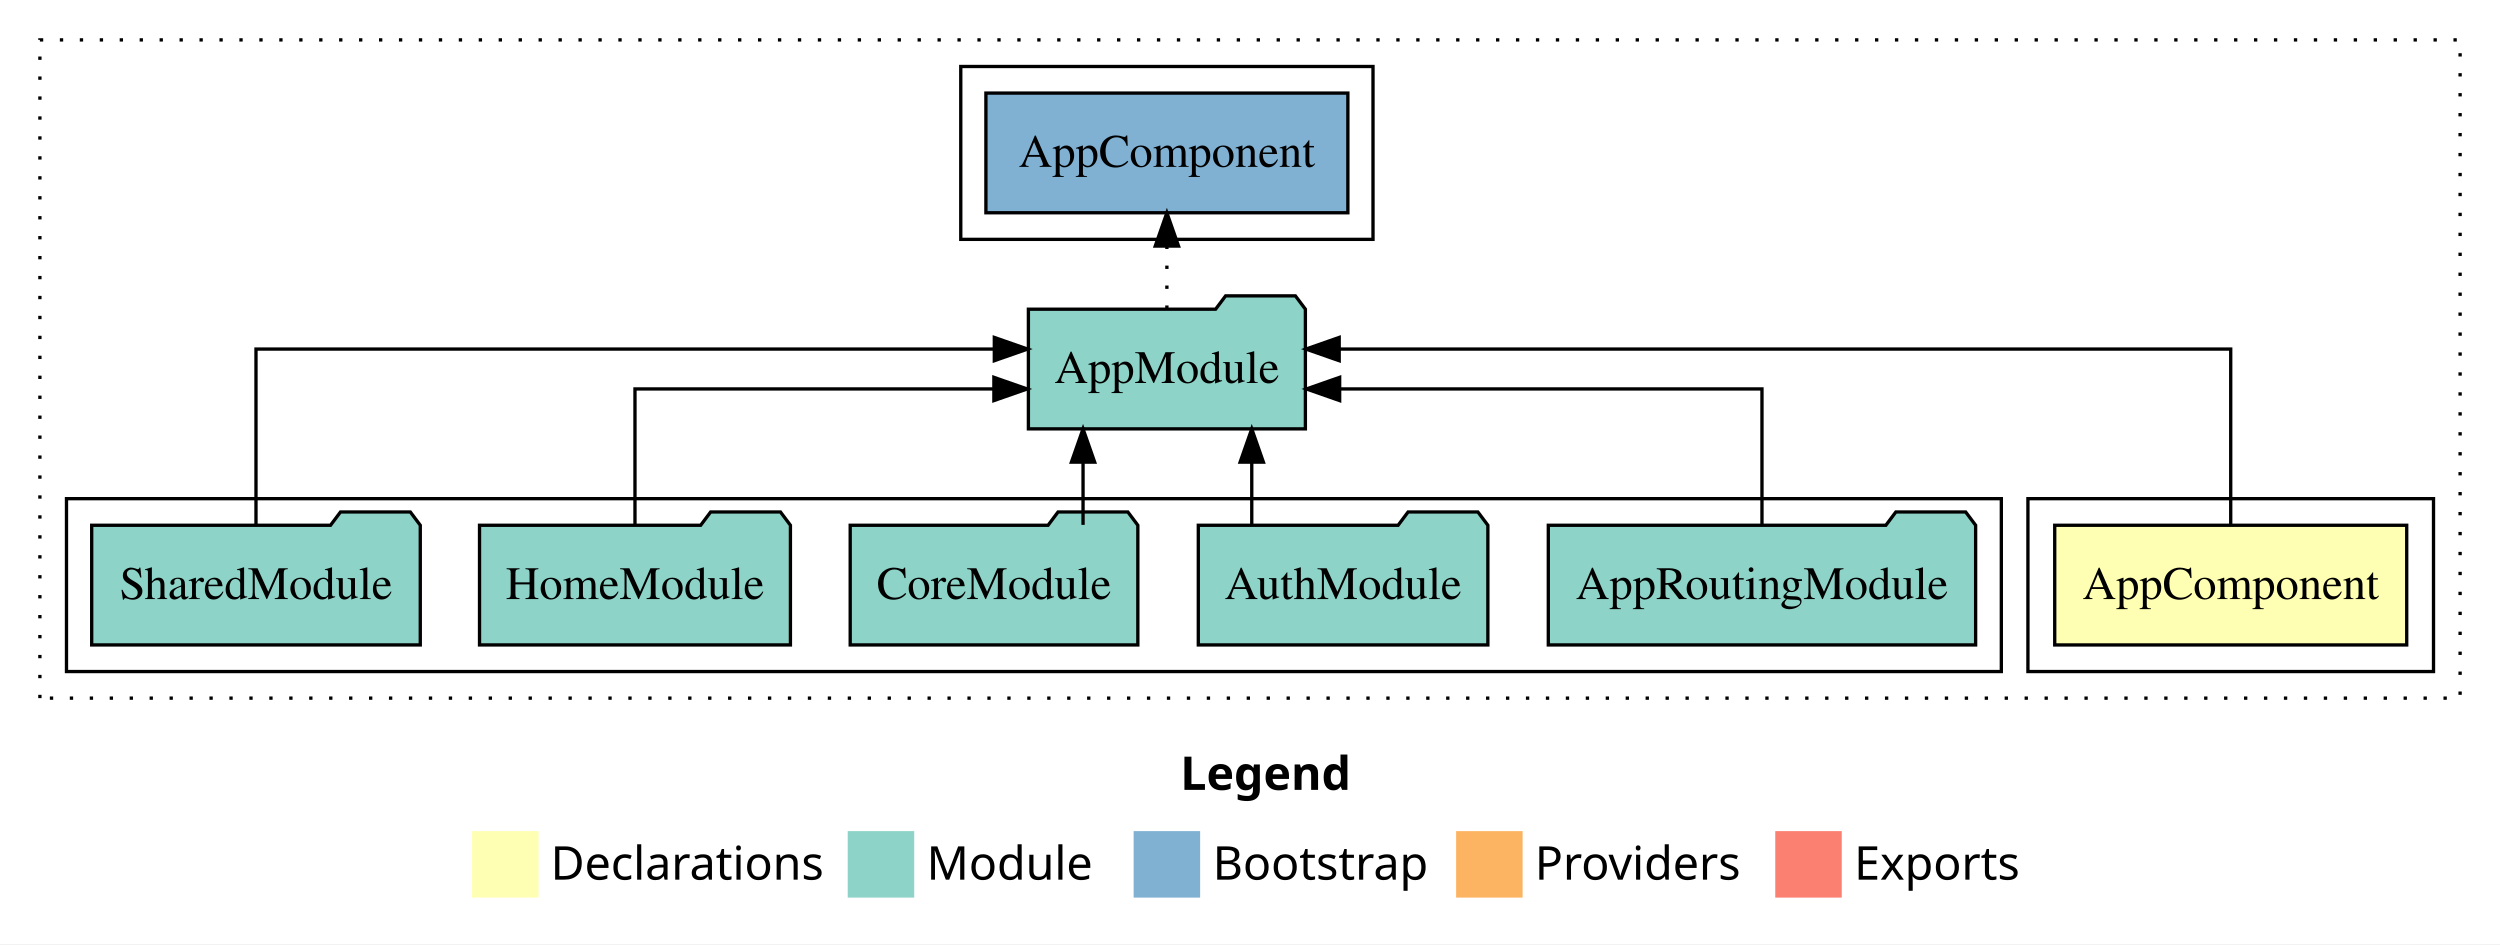
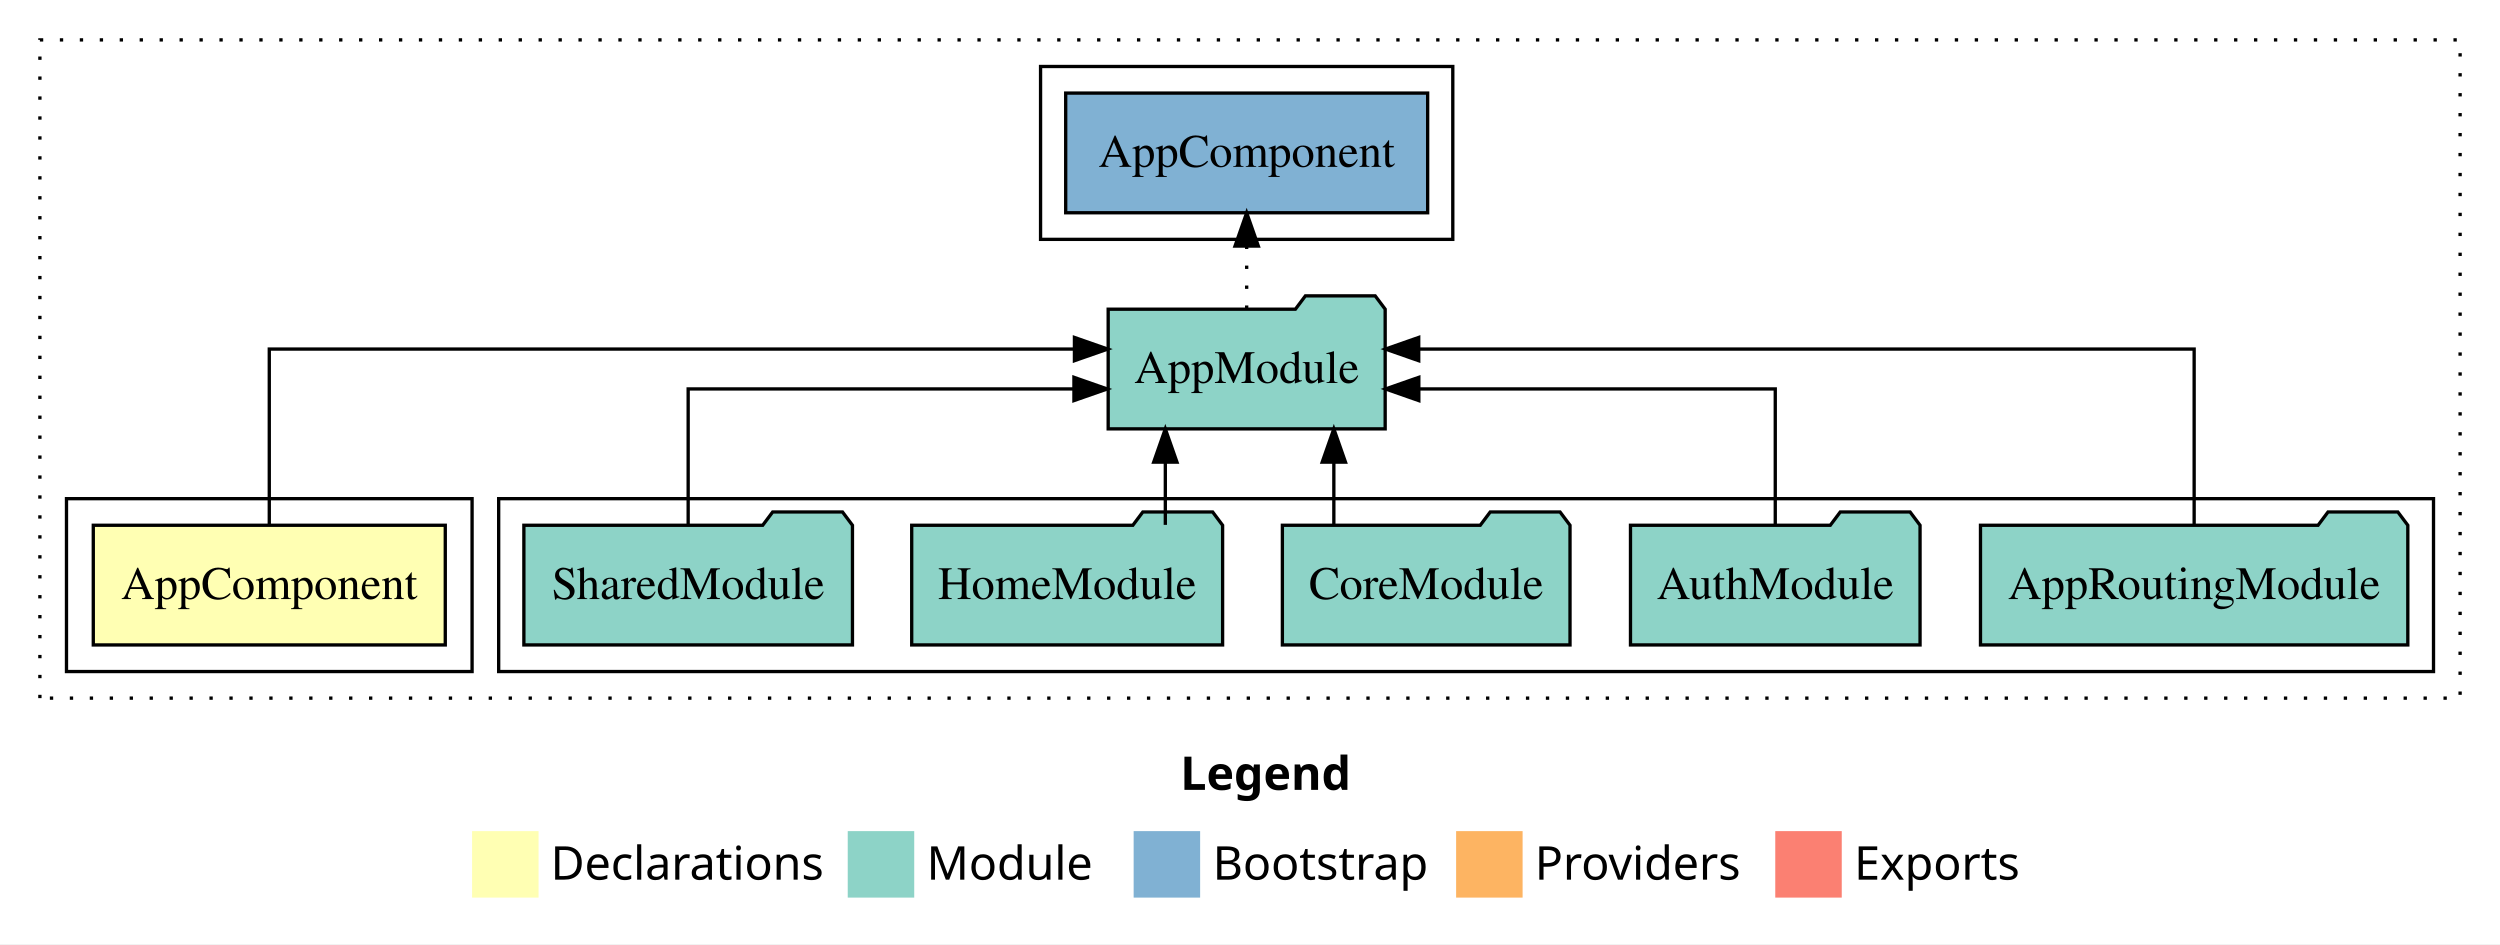
<svg xmlns="http://www.w3.org/2000/svg" width="752pt" height="284pt" viewBox="0.00 0.00 752.00 284.00">
  <g id="graph0" class="graph" transform="scale(1 1) rotate(0) translate(4 280)">
    <polygon fill="white" stroke="transparent" points="-4,4 -4,-280 748,-280 748,4 -4,4" />
    <text text-anchor="start" x="351.01" y="-42.4" font-family="sans-serif" font-weight="bold" font-size="14.00">Legend</text>
    <polygon fill="#ffffb3" stroke="transparent" points="138,-10 138,-30 158,-30 158,-10 138,-10" />
    <text text-anchor="start" x="161.63" y="-15.4" font-family="sans-serif" font-size="14.00">  Declarations</text>
    <polygon fill="#8dd3c7" stroke="transparent" points="251,-10 251,-30 271,-30 271,-10 251,-10" />
    <text text-anchor="start" x="274.73" y="-15.4" font-family="sans-serif" font-size="14.00">  Module</text>
    <polygon fill="#80b1d3" stroke="transparent" points="337,-10 337,-30 357,-30 357,-10 337,-10" />
    <text text-anchor="start" x="360.78" y="-15.4" font-family="sans-serif" font-size="14.00">  Bootstrap</text>
    <polygon fill="#fdb462" stroke="transparent" points="434,-10 434,-30 454,-30 454,-10 434,-10" />
    <text text-anchor="start" x="457.67" y="-15.4" font-family="sans-serif" font-size="14.00">  Providers</text>
    <polygon fill="#fb8072" stroke="transparent" points="530,-10 530,-30 550,-30 550,-10 530,-10" />
    <text text-anchor="start" x="553.73" y="-15.4" font-family="sans-serif" font-size="14.00">  Exports</text>
    <g id="clust1" class="cluster">
      <polygon fill="none" stroke="black" stroke-dasharray="1,5" points="8,-70 8,-268 736,-268 736,-70 8,-70" />
    </g>
+     <g id="clust4" class="cluster">
+       <polygon fill="none" stroke="black" points="146,-78 146,-130 728,-130 728,-78 146,-78" />
+     </g>
    <g id="clust2" class="cluster">
-       <polygon fill="none" stroke="black" points="606,-78 606,-130 728,-130 728,-78 606,-78" />
+       <polygon fill="none" stroke="black" points="16,-78 16,-130 138,-130 138,-78 16,-78" />
    </g>
    <g id="clust6" class="cluster">
-       <polygon fill="none" stroke="black" points="285,-208 285,-260 409,-260 409,-208 285,-208" />
-     </g>
-     <g id="clust4" class="cluster">
-       <polygon fill="none" stroke="black" points="16,-78 16,-130 598,-130 598,-78 16,-78" />
+       <polygon fill="none" stroke="black" points="309,-208 309,-260 433,-260 433,-208 309,-208" />
    </g>
    <g id="node1" class="node">
-       <polygon fill="#ffffb3" stroke="black" points="719.94,-122 614.06,-122 614.06,-86 719.94,-86 719.94,-122" />
-       <text text-anchor="middle" x="667" y="-99.8" font-family="Times,serif" font-size="14.00">AppComponent</text>
+       <polygon fill="#ffffb3" stroke="black" points="129.94,-122 24.06,-122 24.06,-86 129.94,-86 129.94,-122" />
+       <text text-anchor="middle" x="77" y="-99.8" font-family="Times,serif" font-size="14.00">AppComponent</text>
    </g>
    <g id="node2" class="node">
-       <polygon fill="#8dd3c7" stroke="black" points="388.66,-187 385.66,-191 364.66,-191 361.66,-187 305.34,-187 305.34,-151 388.66,-151 388.66,-187" />
-       <text text-anchor="middle" x="347" y="-164.8" font-family="Times,serif" font-size="14.00">AppModule</text>
+       <polygon fill="#8dd3c7" stroke="black" points="412.66,-187 409.66,-191 388.66,-191 385.66,-187 329.34,-187 329.34,-151 412.66,-151 412.66,-187" />
+       <text text-anchor="middle" x="371" y="-164.8" font-family="Times,serif" font-size="14.00">AppModule</text>
    </g>
    <g id="edge1" class="edge">
-       <path fill="none" stroke="black" d="M667,-122.28C667,-143.32 667,-175 667,-175 667,-175 398.83,-175 398.83,-175" />
-       <polygon fill="black" stroke="black" points="398.83,-171.5 388.83,-175 398.83,-178.5 398.83,-171.5" />
+       <path fill="none" stroke="black" d="M77,-122.28C77,-143.32 77,-175 77,-175 77,-175 319.19,-175 319.19,-175" />
+       <polygon fill="black" stroke="black" points="319.19,-178.5 329.19,-175 319.19,-171.5 319.19,-178.5" />
    </g>
    <g id="node8" class="node">
-       <polygon fill="#80b1d3" stroke="black" points="401.44,-252 292.56,-252 292.56,-216 401.44,-216 401.44,-252" />
-       <text text-anchor="middle" x="347" y="-229.8" font-family="Times,serif" font-size="14.00">AppComponent </text>
+       <polygon fill="#80b1d3" stroke="black" points="425.44,-252 316.56,-252 316.56,-216 425.44,-216 425.44,-252" />
+       <text text-anchor="middle" x="371" y="-229.8" font-family="Times,serif" font-size="14.00">AppComponent </text>
    </g>
    <g id="edge7" class="edge">
-       <path fill="none" stroke="black" stroke-dasharray="1,5" d="M347,-187.11C347,-187.11 347,-205.99 347,-205.99" />
-       <polygon fill="black" stroke="black" points="343.5,-205.99 347,-215.99 350.5,-205.99 343.5,-205.99" />
+       <path fill="none" stroke="black" stroke-dasharray="1,5" d="M371,-187.11C371,-187.11 371,-205.99 371,-205.99" />
+       <polygon fill="black" stroke="black" points="367.5,-205.99 371,-215.99 374.5,-205.99 367.5,-205.99" />
    </g>
    <g id="node3" class="node">
-       <polygon fill="#8dd3c7" stroke="black" points="590.27,-122 587.27,-126 566.27,-126 563.27,-122 461.73,-122 461.73,-86 590.27,-86 590.27,-122" />
-       <text text-anchor="middle" x="526" y="-99.8" font-family="Times,serif" font-size="14.00">AppRoutingModule</text>
+       <polygon fill="#8dd3c7" stroke="black" points="720.27,-122 717.27,-126 696.27,-126 693.27,-122 591.73,-122 591.73,-86 720.27,-86 720.27,-122" />
+       <text text-anchor="middle" x="656" y="-99.8" font-family="Times,serif" font-size="14.00">AppRoutingModule</text>
    </g>
    <g id="edge2" class="edge">
-       <path fill="none" stroke="black" d="M526,-122.02C526,-139.37 526,-163 526,-163 526,-163 398.97,-163 398.97,-163" />
-       <polygon fill="black" stroke="black" points="398.97,-159.5 388.97,-163 398.97,-166.5 398.97,-159.5" />
+       <path fill="none" stroke="black" d="M656,-122.28C656,-143.32 656,-175 656,-175 656,-175 422.75,-175 422.75,-175" />
+       <polygon fill="black" stroke="black" points="422.75,-171.5 412.75,-175 422.75,-178.5 422.75,-171.5" />
    </g>
    <g id="node4" class="node">
-       <polygon fill="#8dd3c7" stroke="black" points="443.55,-122 440.55,-126 419.55,-126 416.55,-122 356.45,-122 356.45,-86 443.55,-86 443.55,-122" />
-       <text text-anchor="middle" x="400" y="-99.8" font-family="Times,serif" font-size="14.00">AuthModule</text>
+       <polygon fill="#8dd3c7" stroke="black" points="573.55,-122 570.55,-126 549.55,-126 546.55,-122 486.45,-122 486.45,-86 573.55,-86 573.55,-122" />
+       <text text-anchor="middle" x="530" y="-99.8" font-family="Times,serif" font-size="14.00">AuthModule</text>
    </g>
    <g id="edge3" class="edge">
-       <path fill="none" stroke="black" d="M372.53,-122.11C372.53,-122.11 372.53,-140.99 372.53,-140.99" />
-       <polygon fill="black" stroke="black" points="369.03,-140.99 372.53,-150.99 376.03,-140.99 369.03,-140.99" />
+       <path fill="none" stroke="black" d="M530,-122.02C530,-139.37 530,-163 530,-163 530,-163 422.78,-163 422.78,-163" />
+       <polygon fill="black" stroke="black" points="422.78,-159.5 412.78,-163 422.78,-166.5 422.78,-159.5" />
    </g>
    <g id="node5" class="node">
-       <polygon fill="#8dd3c7" stroke="black" points="338.26,-122 335.26,-126 314.26,-126 311.26,-122 251.74,-122 251.74,-86 338.26,-86 338.26,-122" />
-       <text text-anchor="middle" x="295" y="-99.8" font-family="Times,serif" font-size="14.00">CoreModule</text>
+       <polygon fill="#8dd3c7" stroke="black" points="468.26,-122 465.26,-126 444.26,-126 441.26,-122 381.74,-122 381.74,-86 468.26,-86 468.26,-122" />
+       <text text-anchor="middle" x="425" y="-99.8" font-family="Times,serif" font-size="14.00">CoreModule</text>
    </g>
    <g id="edge4" class="edge">
-       <path fill="none" stroke="black" d="M321.78,-122.11C321.78,-122.11 321.78,-140.99 321.78,-140.99" />
-       <polygon fill="black" stroke="black" points="318.28,-140.99 321.78,-150.99 325.28,-140.99 318.28,-140.99" />
+       <path fill="none" stroke="black" d="M397.22,-122.11C397.22,-122.11 397.22,-140.99 397.22,-140.99" />
+       <polygon fill="black" stroke="black" points="393.72,-140.99 397.22,-150.99 400.72,-140.99 393.72,-140.99" />
    </g>
    <g id="node6" class="node">
-       <polygon fill="#8dd3c7" stroke="black" points="233.76,-122 230.76,-126 209.76,-126 206.76,-122 140.24,-122 140.24,-86 233.76,-86 233.76,-122" />
-       <text text-anchor="middle" x="187" y="-99.8" font-family="Times,serif" font-size="14.00">HomeModule</text>
+       <polygon fill="#8dd3c7" stroke="black" points="363.76,-122 360.76,-126 339.76,-126 336.76,-122 270.24,-122 270.24,-86 363.76,-86 363.76,-122" />
+       <text text-anchor="middle" x="317" y="-99.8" font-family="Times,serif" font-size="14.00">HomeModule</text>
    </g>
    <g id="edge5" class="edge">
-       <path fill="none" stroke="black" d="M187,-122.02C187,-139.37 187,-163 187,-163 187,-163 294.96,-163 294.96,-163" />
-       <polygon fill="black" stroke="black" points="294.96,-166.5 304.96,-163 294.96,-159.5 294.96,-166.5" />
+       <path fill="none" stroke="black" d="M346.53,-122.11C346.53,-122.11 346.53,-140.99 346.53,-140.99" />
+       <polygon fill="black" stroke="black" points="343.03,-140.99 346.53,-150.99 350.03,-140.99 343.03,-140.99" />
    </g>
    <g id="node7" class="node">
-       <polygon fill="#8dd3c7" stroke="black" points="122.42,-122 119.42,-126 98.42,-126 95.42,-122 23.58,-122 23.58,-86 122.42,-86 122.42,-122" />
-       <text text-anchor="middle" x="73" y="-99.8" font-family="Times,serif" font-size="14.00">SharedModule</text>
+       <polygon fill="#8dd3c7" stroke="black" points="252.42,-122 249.42,-126 228.42,-126 225.42,-122 153.58,-122 153.58,-86 252.42,-86 252.42,-122" />
+       <text text-anchor="middle" x="203" y="-99.8" font-family="Times,serif" font-size="14.00">SharedModule</text>
    </g>
    <g id="edge6" class="edge">
-       <path fill="none" stroke="black" d="M73,-122.28C73,-143.32 73,-175 73,-175 73,-175 295.09,-175 295.09,-175" />
-       <polygon fill="black" stroke="black" points="295.09,-178.5 305.09,-175 295.09,-171.5 295.09,-178.5" />
+       <path fill="none" stroke="black" d="M203,-122.02C203,-139.37 203,-163 203,-163 203,-163 319.04,-163 319.04,-163" />
+       <polygon fill="black" stroke="black" points="319.04,-166.5 329.04,-163 319.04,-159.5 319.04,-166.5" />
    </g>
  </g>
</svg>
